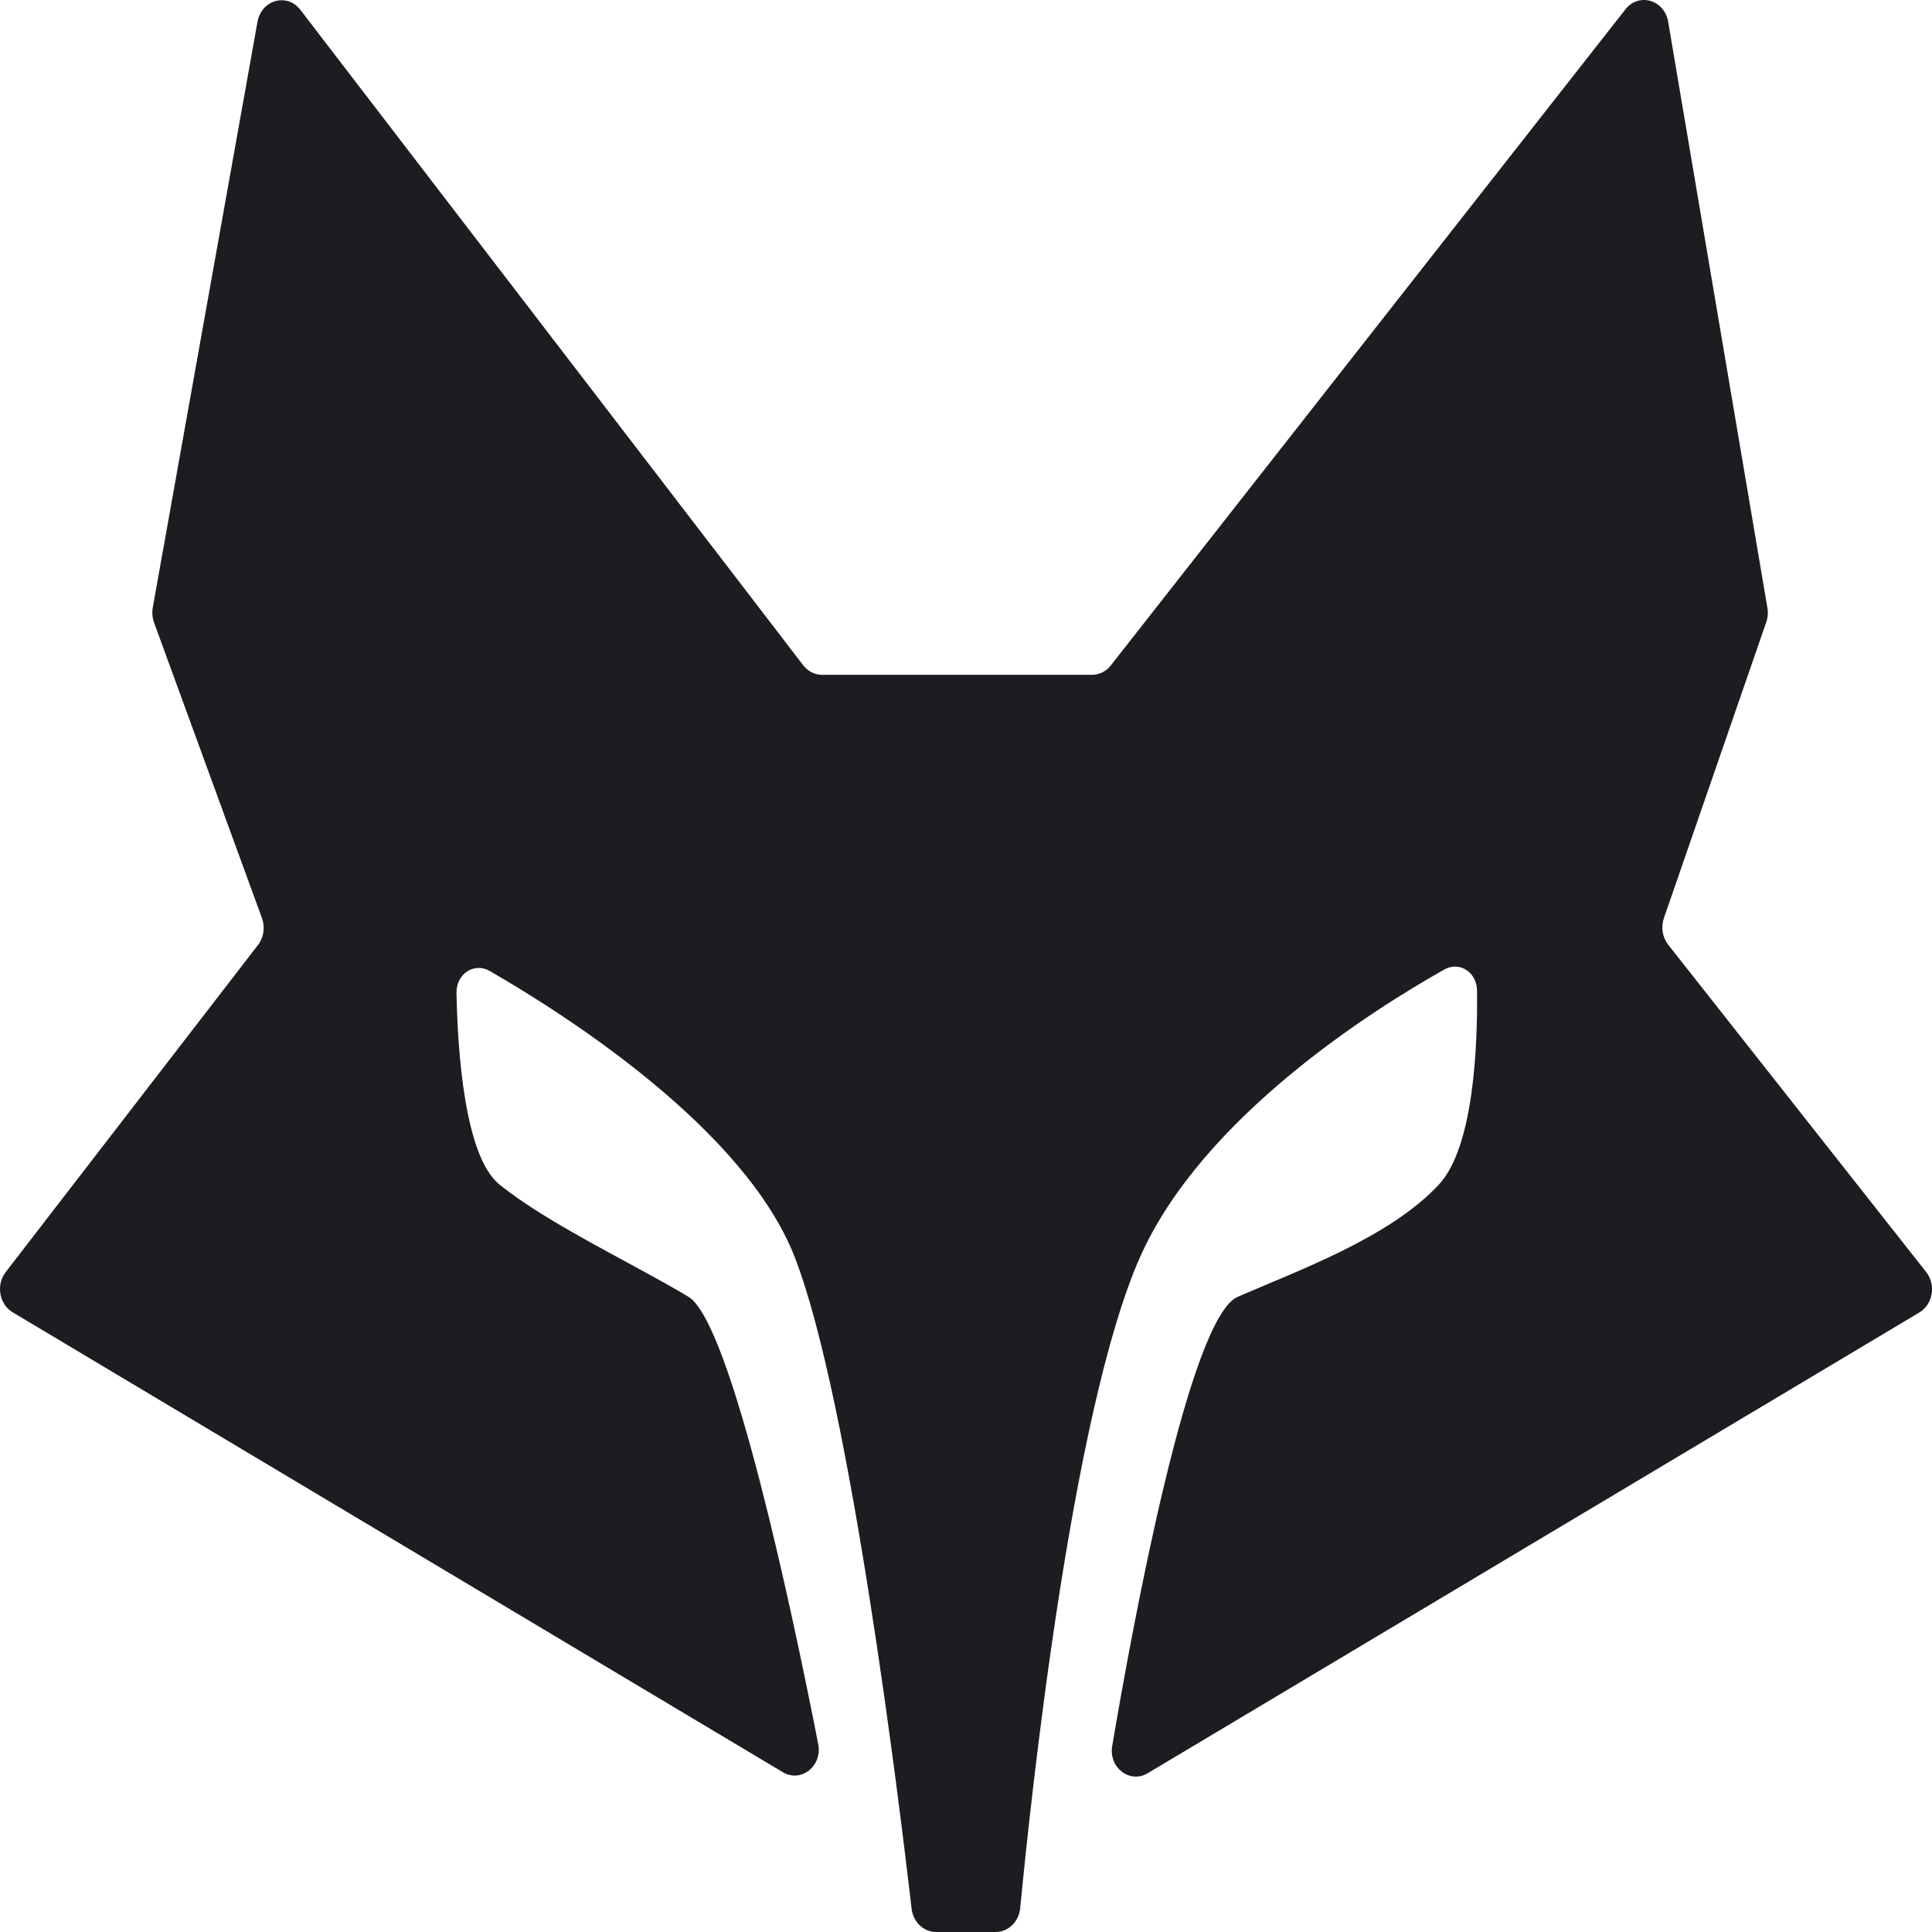
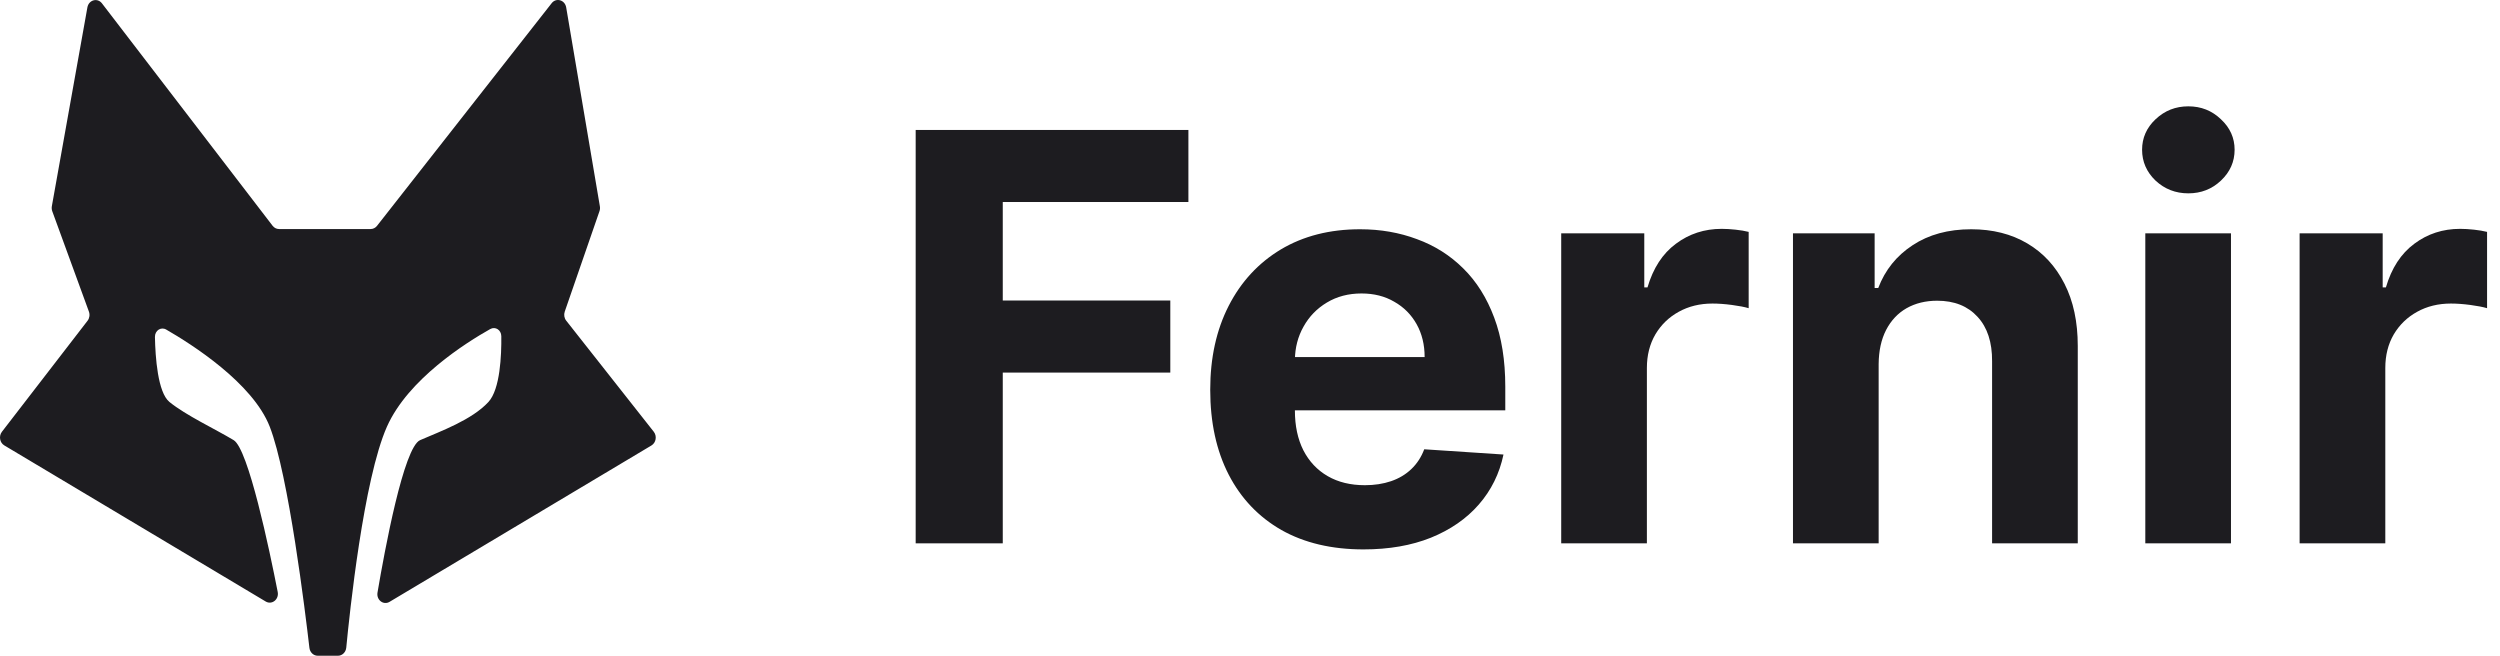
- <svg xmlns="http://www.w3.org/2000/svg" width="32" height="32" viewBox="0 0 32 32" fill="none">
+ <svg xmlns="http://www.w3.org/2000/svg" width="122" height="32" viewBox="0 0 122 32" fill="none">
  <path d="M15.504 32H16.492C16.701 32 16.876 31.83 16.898 31.604C17.058 29.929 17.742 23.391 18.883 20.821C19.914 18.5 22.749 16.718 23.923 16.058C24.173 15.917 24.461 16.102 24.464 16.407C24.475 17.326 24.41 18.994 23.836 19.616C23.028 20.492 21.511 21.04 20.501 21.479C19.701 21.826 18.774 26.84 18.422 28.917C18.361 29.279 18.713 29.547 19.01 29.37L31.79 21.739C32.015 21.605 32.07 21.28 31.903 21.068L27.631 15.648C27.535 15.526 27.508 15.358 27.559 15.208L29.255 10.304C29.281 10.23 29.288 10.149 29.274 10.07L27.63 0.361C27.568 -0.004 27.143 -0.127 26.922 0.155L18.398 11.022C18.321 11.12 18.208 11.177 18.089 11.177H13.615C13.494 11.177 13.38 11.118 13.303 11.018L4.975 0.163C4.757 -0.122 4.331 -0.004 4.265 0.36L2.53 10.064C2.516 10.146 2.523 10.232 2.551 10.31L4.339 15.207C4.394 15.357 4.369 15.528 4.273 15.652L0.095 21.069C-0.069 21.281 -0.014 21.603 0.21 21.736L12.966 29.353C13.268 29.533 13.624 29.252 13.552 28.886C13.145 26.809 12.118 21.909 11.403 21.479C10.493 20.931 9.078 20.273 8.269 19.616C7.696 19.149 7.58 17.417 7.561 16.447C7.555 16.131 7.853 15.934 8.11 16.082C9.352 16.797 12.334 18.691 13.163 20.821C14.084 23.186 14.904 29.927 15.099 31.614C15.125 31.835 15.298 32 15.504 32Z" fill="#1D1C20" />
+   <path d="M112.221 26.515V11.385H116.275V14.025H116.432C116.707 13.086 117.168 12.377 117.816 11.897C118.464 11.411 119.21 11.168 120.054 11.168C120.263 11.168 120.489 11.182 120.731 11.208C120.973 11.234 121.186 11.27 121.369 11.316V15.04C121.173 14.981 120.901 14.928 120.555 14.882C120.208 14.836 119.89 14.813 119.603 14.813C118.987 14.813 118.438 14.948 117.954 15.217C117.476 15.48 117.096 15.847 116.815 16.32C116.54 16.793 116.403 17.338 116.403 17.955V26.515H112.221Z" fill="#1D1C20" />
+   <path d="M104.691 26.515V11.385H108.872V26.515H104.691ZM106.791 9.435C106.169 9.435 105.636 9.228 105.191 8.814C104.753 8.394 104.534 7.891 104.534 7.307C104.534 6.729 104.753 6.233 105.191 5.82C105.636 5.399 106.169 5.189 106.791 5.189C107.413 5.189 107.943 5.399 108.381 5.82C108.826 6.233 109.049 6.729 109.049 7.307C109.049 7.891 108.826 8.394 108.381 8.814C107.943 9.228 107.413 9.435 106.791 9.435Z" fill="#1D1C20" />
+   <path d="M91.678 17.768V26.515H87.497V11.385H91.482V14.055H91.658C91.992 13.175 92.552 12.479 93.337 11.966C94.122 11.448 95.074 11.188 96.193 11.188C97.24 11.188 98.153 11.418 98.931 11.878C99.71 12.337 100.315 12.994 100.747 13.848C101.179 14.695 101.395 15.706 101.395 16.882V26.515H97.214V17.63C97.22 16.704 96.985 15.982 96.507 15.463C96.029 14.938 95.372 14.675 94.534 14.675C93.971 14.675 93.474 14.797 93.042 15.04C92.617 15.283 92.283 15.637 92.041 16.104C91.805 16.563 91.684 17.118 91.678 17.768Z" fill="#1D1C20" />
+   <path d="M76.187 26.515V11.385H80.241V14.025H80.398C80.673 13.086 81.134 12.377 81.782 11.897C82.43 11.411 83.175 11.168 84.02 11.168C84.229 11.168 84.455 11.182 84.697 11.208C84.939 11.234 85.152 11.27 85.335 11.316V15.04C85.139 14.981 84.867 14.928 84.52 14.882C84.173 14.836 83.856 14.813 83.568 14.813C82.953 14.813 82.403 14.948 81.919 15.217C81.442 15.48 81.062 15.847 80.781 16.32C80.506 16.793 80.368 17.338 80.368 17.955V26.515H76.187Z" fill="#1D1C20" />
+   <path d="M66.538 26.811C64.988 26.811 63.653 26.496 62.534 25.865C61.421 25.228 60.564 24.329 59.962 23.166C59.36 21.997 59.059 20.615 59.059 19.019C59.059 17.463 59.36 16.097 59.962 14.921C60.564 13.746 61.412 12.83 62.504 12.173C63.604 11.517 64.893 11.188 66.372 11.188C67.366 11.188 68.292 11.349 69.149 11.671C70.013 11.986 70.766 12.462 71.407 13.099C72.055 13.736 72.558 14.537 72.918 15.503C73.278 16.462 73.458 17.584 73.458 18.872V20.024H60.728V17.424H69.522C69.522 16.819 69.391 16.284 69.13 15.818C68.868 15.352 68.505 14.987 68.04 14.725C67.582 14.455 67.049 14.321 66.44 14.321C65.806 14.321 65.243 14.468 64.752 14.764C64.268 15.053 63.888 15.444 63.614 15.936C63.339 16.422 63.198 16.964 63.191 17.561V20.034C63.191 20.782 63.329 21.429 63.604 21.974C63.885 22.52 64.281 22.94 64.791 23.235C65.302 23.531 65.907 23.678 66.607 23.678C67.072 23.678 67.497 23.613 67.883 23.482C68.269 23.35 68.6 23.153 68.874 22.89C69.149 22.628 69.359 22.306 69.503 21.925L73.37 22.181C73.174 23.114 72.771 23.928 72.163 24.624C71.561 25.314 70.782 25.852 69.827 26.24C68.878 26.62 67.782 26.811 66.538 26.811Z" fill="#1D1C20" />
+   <path d="M44.685 26.515V6.342H57.994V9.858H48.935V14.665H57.111V18.182H48.935V26.515H44.685Z" fill="#1D1C20" />
</svg>
